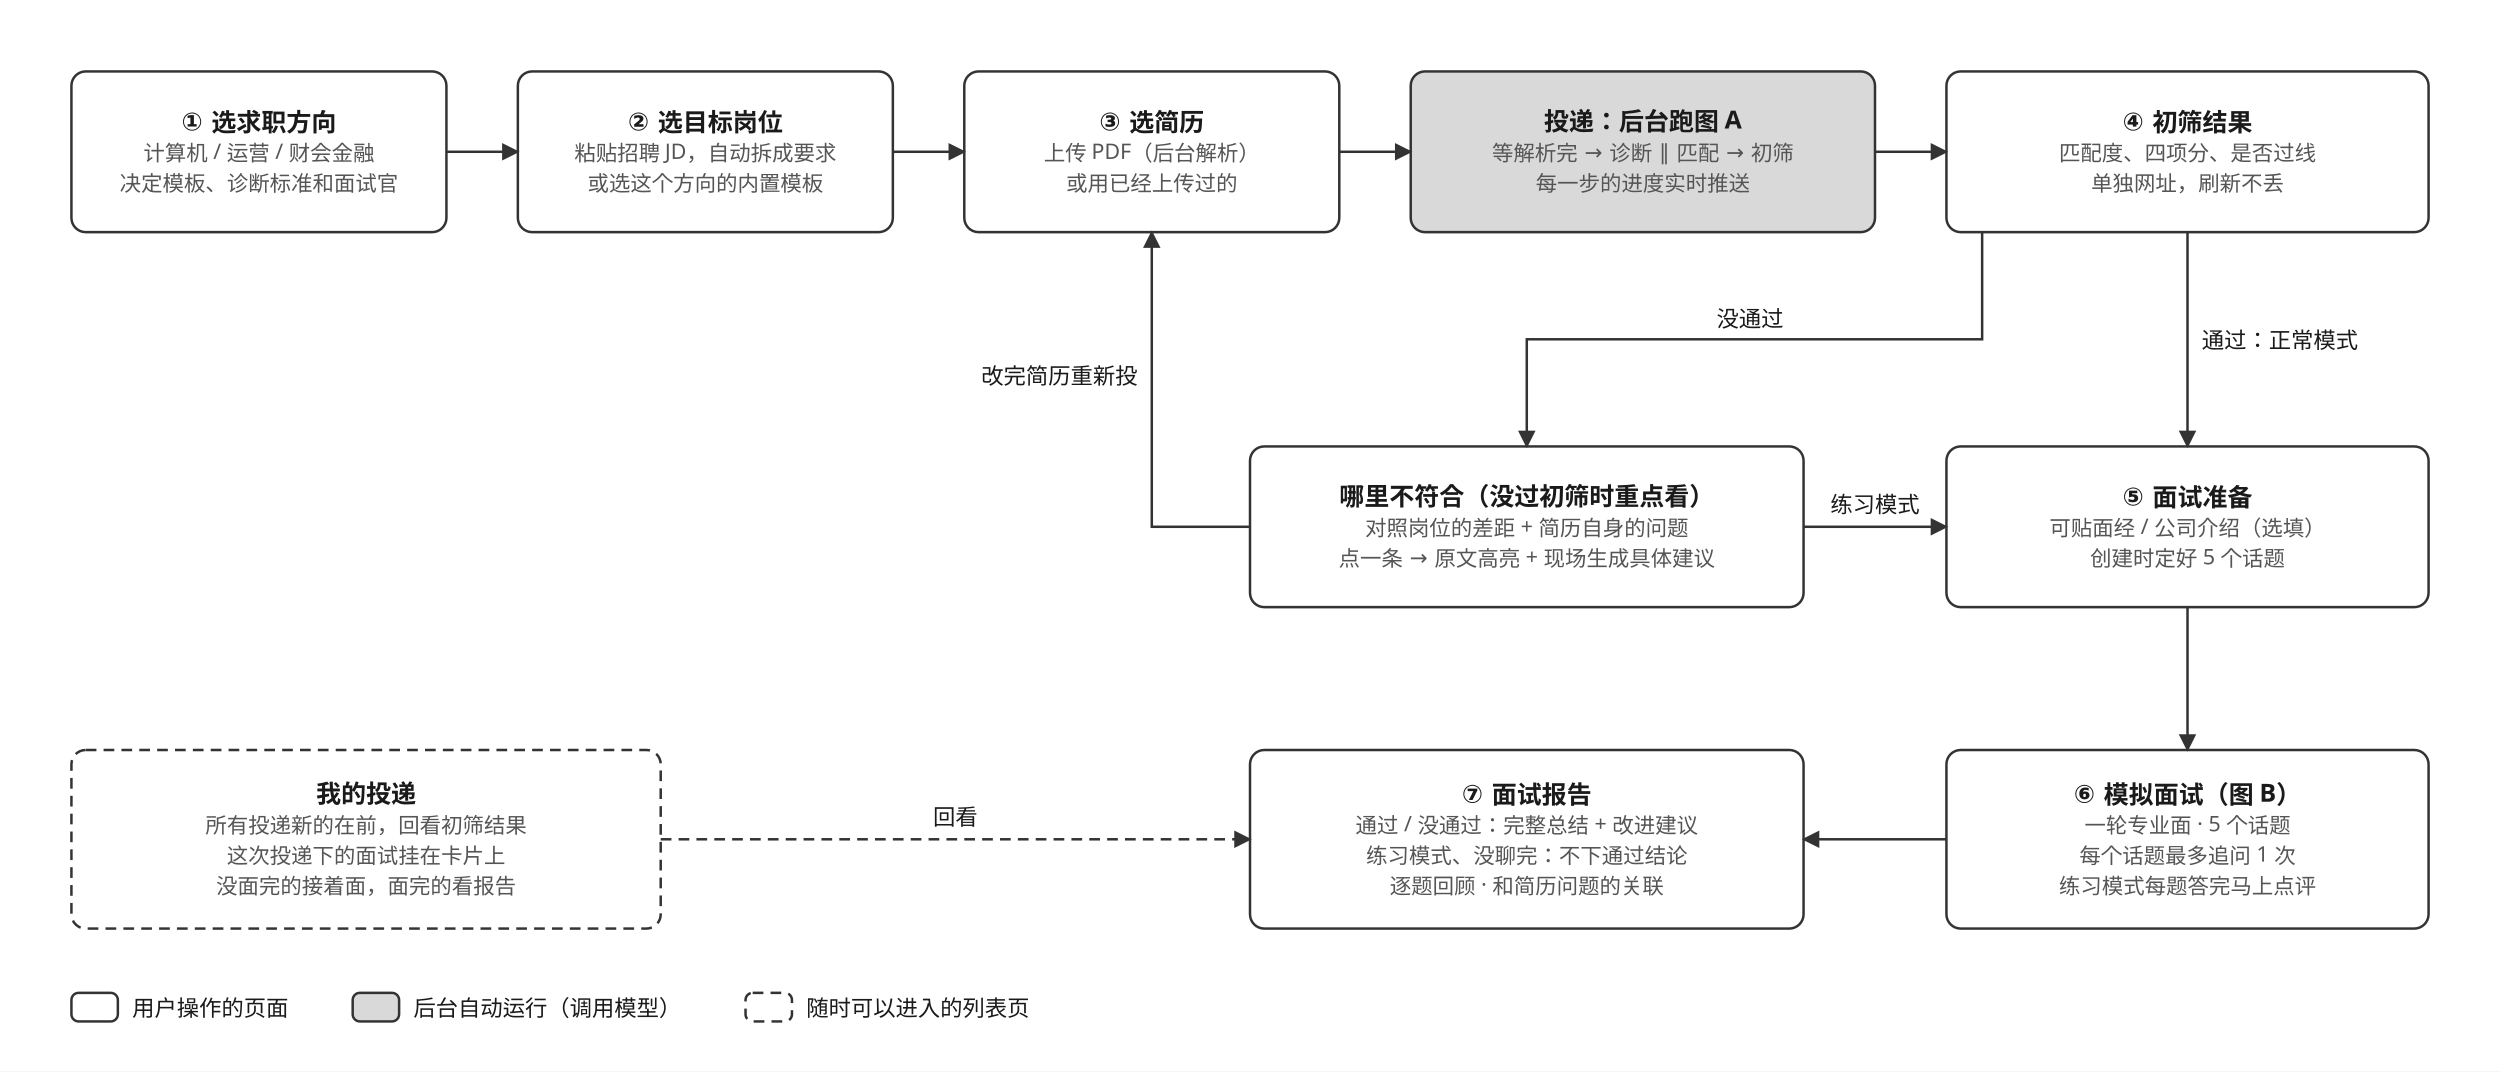
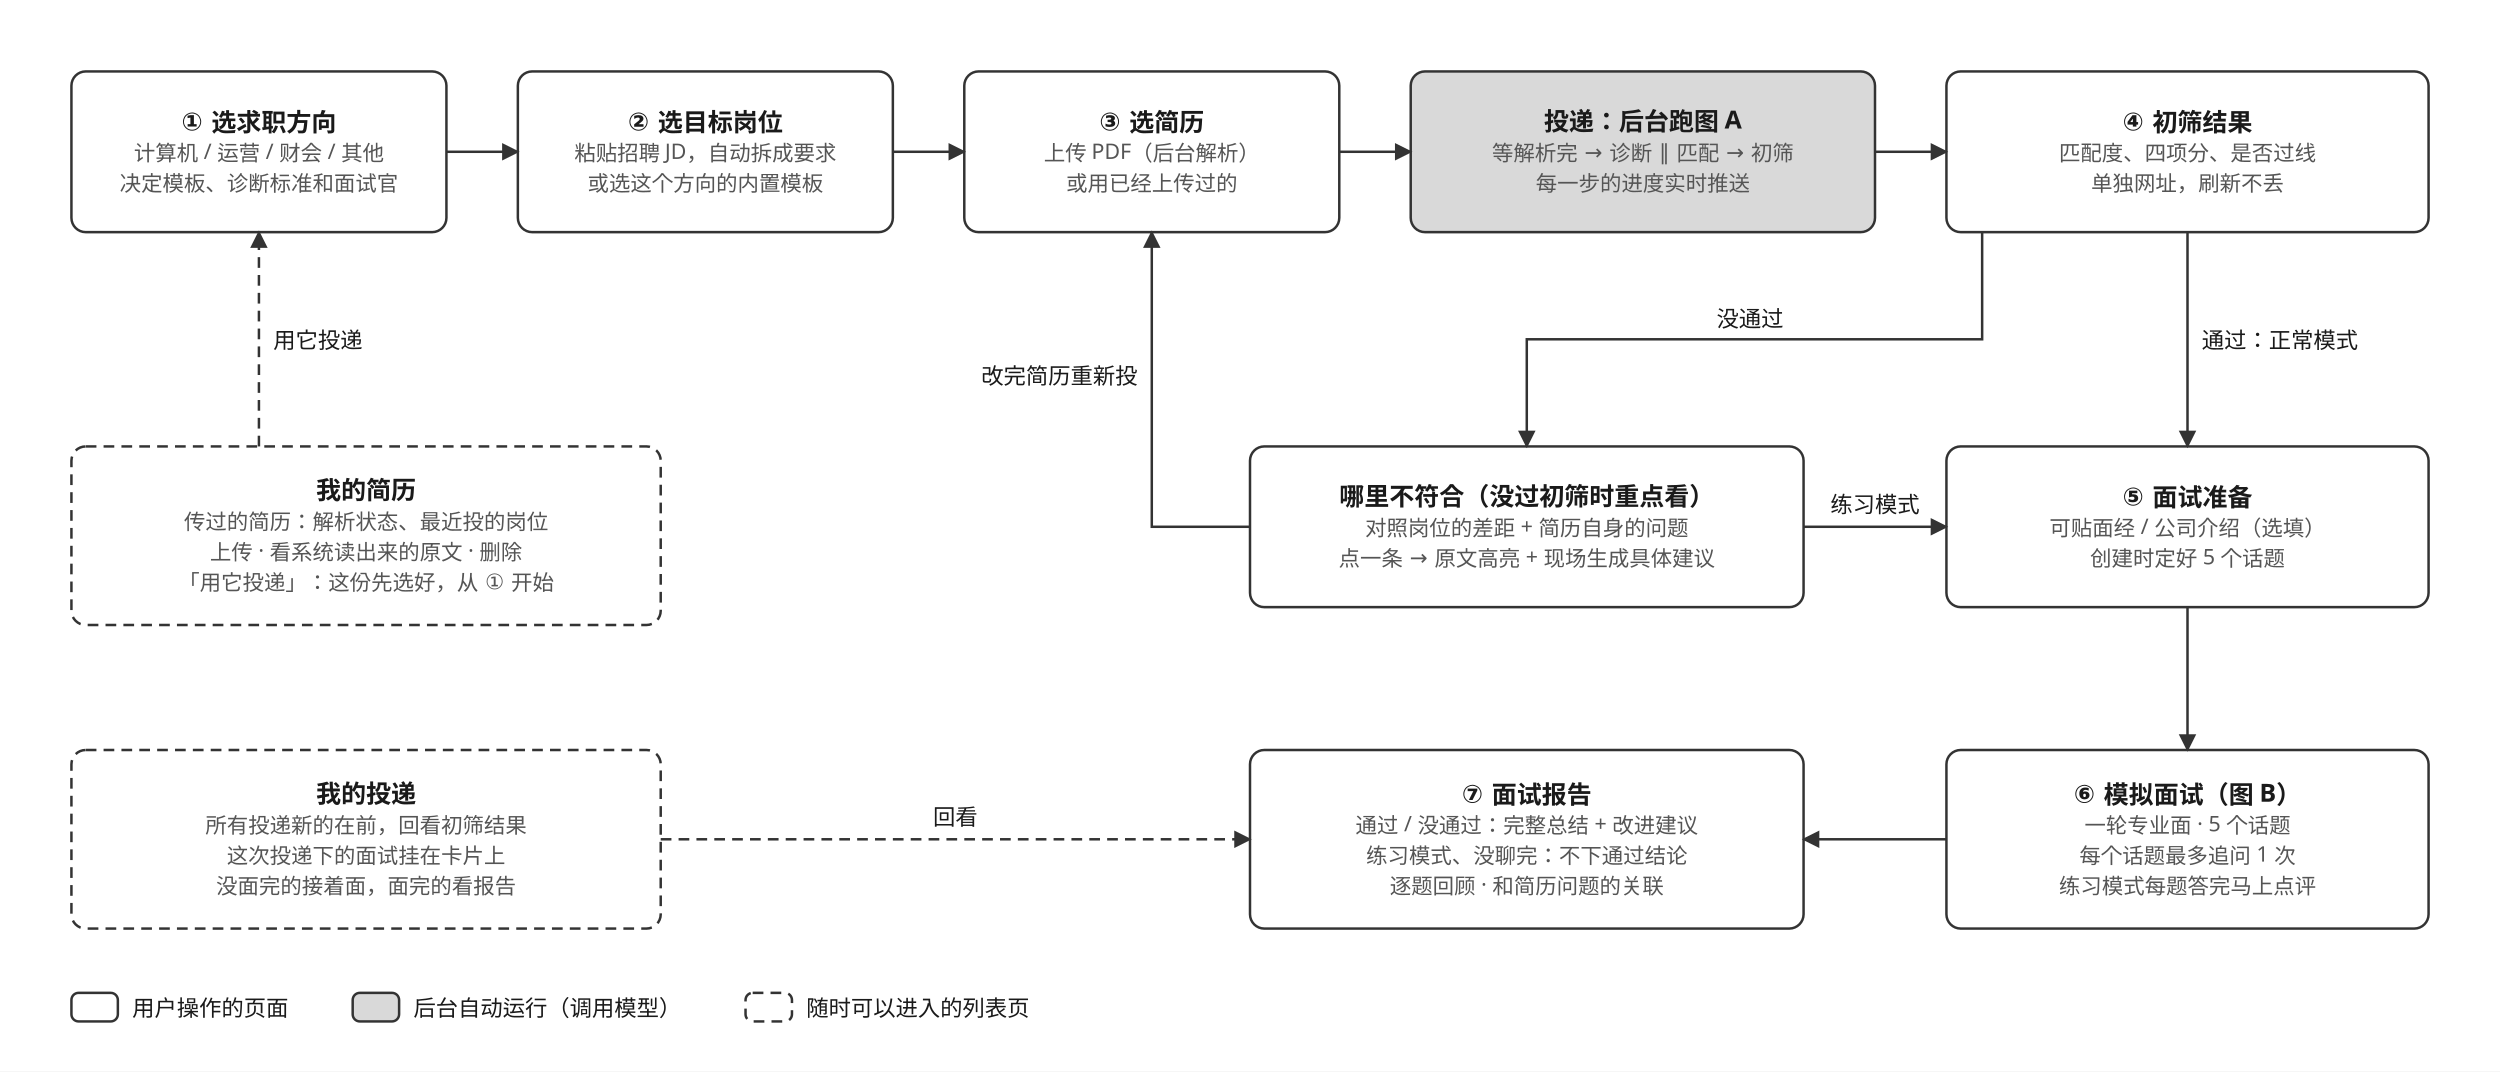
<svg xmlns="http://www.w3.org/2000/svg" width="1400" height="600" viewBox="0 0 1400 600" font-family="Microsoft YaHei, SimHei, PingFang SC, sans-serif">
  <defs>
    <marker id="ah" viewBox="0 0 10 10" refX="9" refY="5" markerWidth="7" markerHeight="7" orient="auto-start-reverse">
      <path d="M0,0 L10,5 L0,10 z" fill="#333333" />
    </marker>
  </defs>
  <rect width="1400" height="600" fill="#fff" />
  <rect x="40.0" y="40.0" width="210.0" height="90.0" rx="8" fill="#fff" stroke="#333333" stroke-width="1.4" />
  <text x="145.0" y="73.0" font-size="14" font-weight="700" fill="#1a1a1a" text-anchor="middle">① 选求职方向</text>
-   <text x="145.0" y="90.0" font-size="12" font-weight="400" fill="#555555" text-anchor="middle">计算机 / 运营 / 财会金融</text>
+   <text x="145.0" y="90.0" font-size="12" font-weight="400" fill="#555555" text-anchor="middle">计算机 / 运营 / 财会 / 其他</text>
  <text x="145.0" y="107.0" font-size="12" font-weight="400" fill="#555555" text-anchor="middle">决定模板、诊断标准和面试官</text>
  <rect x="290.0" y="40.0" width="210.0" height="90.0" rx="8" fill="#fff" stroke="#333333" stroke-width="1.4" />
  <text x="395.0" y="73.0" font-size="14" font-weight="700" fill="#1a1a1a" text-anchor="middle">② 选目标岗位</text>
  <text x="395.0" y="90.0" font-size="12" font-weight="400" fill="#555555" text-anchor="middle">粘贴招聘 JD，自动拆成要求</text>
  <text x="395.0" y="107.0" font-size="12" font-weight="400" fill="#555555" text-anchor="middle">或选这个方向的内置模板</text>
  <rect x="540.0" y="40.0" width="210.0" height="90.0" rx="8" fill="#fff" stroke="#333333" stroke-width="1.4" />
  <text x="645.0" y="73.0" font-size="14" font-weight="700" fill="#1a1a1a" text-anchor="middle">③ 选简历</text>
  <text x="645.0" y="90.0" font-size="12" font-weight="400" fill="#555555" text-anchor="middle">上传 PDF（后台解析）</text>
  <text x="645.0" y="107.0" font-size="12" font-weight="400" fill="#555555" text-anchor="middle">或用已经上传过的</text>
  <rect x="790.0" y="40.0" width="260.0" height="90.0" rx="8" fill="#d9d9d9" stroke="#333333" stroke-width="1.4" />
  <text x="920.0" y="73.0" font-size="14" font-weight="700" fill="#1a1a1a" text-anchor="middle">投递：后台跑图 A</text>
  <text x="920.0" y="90.0" font-size="12" font-weight="400" fill="#555555" text-anchor="middle">等解析完 → 诊断 ∥ 匹配 → 初筛</text>
  <text x="920.0" y="107.0" font-size="12" font-weight="400" fill="#555555" text-anchor="middle">每一步的进度实时推送</text>
  <rect x="1090.0" y="40.0" width="270.0" height="90.0" rx="8" fill="#fff" stroke="#333333" stroke-width="1.4" />
  <text x="1225.0" y="73.0" font-size="14" font-weight="700" fill="#1a1a1a" text-anchor="middle">④ 初筛结果</text>
  <text x="1225.0" y="90.0" font-size="12" font-weight="400" fill="#555555" text-anchor="middle">匹配度、四项分、是否过线</text>
  <text x="1225.0" y="107.0" font-size="12" font-weight="400" fill="#555555" text-anchor="middle">单独网址，刷新不丢</text>
  <polyline points="250.0,85.0 290.0,85.0" fill="none" stroke="#333333" stroke-width="1.4" marker-end="url(#ah)" />
  <polyline points="500.0,85.0 540.0,85.0" fill="none" stroke="#333333" stroke-width="1.4" marker-end="url(#ah)" />
  <polyline points="750.0,85.0 790.0,85.0" fill="none" stroke="#333333" stroke-width="1.4" marker-end="url(#ah)" />
  <polyline points="1050.0,85.0 1090.0,85.0" fill="none" stroke="#333333" stroke-width="1.4" marker-end="url(#ah)" />
  <rect x="700.0" y="250.0" width="310.0" height="90.0" rx="8" fill="#fff" stroke="#333333" stroke-width="1.4" />
  <text x="855.0" y="283.0" font-size="14" font-weight="700" fill="#1a1a1a" text-anchor="middle">哪里不符合（没过初筛时重点看）</text>
  <text x="855.0" y="300.0" font-size="12" font-weight="400" fill="#555555" text-anchor="middle">对照岗位的差距 + 简历自身的问题</text>
  <text x="855.0" y="317.0" font-size="12" font-weight="400" fill="#555555" text-anchor="middle">点一条 → 原文高亮 + 现场生成具体建议</text>
  <rect x="1090.0" y="250.0" width="270.0" height="90.0" rx="8" fill="#fff" stroke="#333333" stroke-width="1.4" />
  <text x="1225.0" y="283.0" font-size="14" font-weight="700" fill="#1a1a1a" text-anchor="middle">⑤ 面试准备</text>
  <text x="1225.0" y="300.0" font-size="12" font-weight="400" fill="#555555" text-anchor="middle">可贴面经 / 公司介绍（选填）</text>
  <text x="1225.0" y="317.0" font-size="12" font-weight="400" fill="#555555" text-anchor="middle">创建时定好 5 个话题</text>
  <polyline points="1225.0,130.0 1225.0,250.0" fill="none" stroke="#333333" stroke-width="1.4" marker-end="url(#ah)" />
  <text x="1233.0" y="195.0" font-size="12.5" font-weight="400" fill="#1a1a1a" text-anchor="start">通过：正常模式</text>
  <polyline points="1110.0,130.0 1110.0,190.0 855.0,190.0 855.0,250.0" fill="none" stroke="#333333" stroke-width="1.4" marker-end="url(#ah)" />
  <text x="980.0" y="183.0" font-size="12.5" font-weight="400" fill="#1a1a1a" text-anchor="middle">没通过</text>
  <polyline points="1010.0,295.0 1090.0,295.0" fill="none" stroke="#333333" stroke-width="1.4" marker-end="url(#ah)" />
  <text x="1050.0" y="287.0" font-size="12.5" font-weight="400" fill="#1a1a1a" text-anchor="middle">练习模式</text>
  <polyline points="700.0,295.0 645.0,295.0 645.0,130.0" fill="none" stroke="#333333" stroke-width="1.4" marker-end="url(#ah)" />
  <text x="637.0" y="215.0" font-size="12.5" font-weight="400" fill="#1a1a1a" text-anchor="end">改完简历重新投</text>
  <rect x="1090.0" y="420.0" width="270.0" height="100.0" rx="8" fill="#fff" stroke="#333333" stroke-width="1.4" />
  <text x="1225.0" y="449.5" font-size="14" font-weight="700" fill="#1a1a1a" text-anchor="middle">⑥ 模拟面试（图 B）</text>
  <text x="1225.0" y="466.5" font-size="12" font-weight="400" fill="#555555" text-anchor="middle">一轮专业面 · 5 个话题</text>
  <text x="1225.0" y="483.5" font-size="12" font-weight="400" fill="#555555" text-anchor="middle">每个话题最多追问 1 次</text>
  <text x="1225.0" y="500.5" font-size="12" font-weight="400" fill="#555555" text-anchor="middle">练习模式每题答完马上点评</text>
  <rect x="700.0" y="420.0" width="310.0" height="100.0" rx="8" fill="#fff" stroke="#333333" stroke-width="1.4" />
  <text x="855.0" y="449.5" font-size="14" font-weight="700" fill="#1a1a1a" text-anchor="middle">⑦ 面试报告</text>
  <text x="855.0" y="466.5" font-size="12" font-weight="400" fill="#555555" text-anchor="middle">通过 / 没通过：完整总结 + 改进建议</text>
  <text x="855.0" y="483.5" font-size="12" font-weight="400" fill="#555555" text-anchor="middle">练习模式、没聊完：不下通过结论</text>
  <text x="855.0" y="500.5" font-size="12" font-weight="400" fill="#555555" text-anchor="middle">逐题回顾 · 和简历问题的关联</text>
  <rect x="40.0" y="420.0" width="330.0" height="100.0" rx="8" fill="#fff" stroke="#333333" stroke-width="1.4" stroke-dasharray="6 4" />
  <text x="205.0" y="449.5" font-size="14" font-weight="700" fill="#1a1a1a" text-anchor="middle">我的投递</text>
  <text x="205.0" y="466.5" font-size="12" font-weight="400" fill="#555555" text-anchor="middle">所有投递新的在前，回看初筛结果</text>
  <text x="205.0" y="483.5" font-size="12" font-weight="400" fill="#555555" text-anchor="middle">这次投递下的面试挂在卡片上</text>
  <text x="205.0" y="500.5" font-size="12" font-weight="400" fill="#555555" text-anchor="middle">没面完的接着面，面完的看报告</text>
  <polyline points="1225.0,340.0 1225.0,420.0" fill="none" stroke="#333333" stroke-width="1.4" marker-end="url(#ah)" />
  <polyline points="1090.0,470.0 1010.0,470.0" fill="none" stroke="#333333" stroke-width="1.4" marker-end="url(#ah)" />
  <polyline points="370.0,470.0 700.0,470.0" fill="none" stroke="#333333" stroke-width="1.4" marker-end="url(#ah)" stroke-dasharray="6 4" />
  <text x="535.0" y="462.0" font-size="12.5" font-weight="400" fill="#1a1a1a" text-anchor="middle">回看</text>
+   <rect x="40.0" y="250.0" width="330.0" height="100.0" rx="8" fill="#fff" stroke="#333333" stroke-width="1.4" stroke-dasharray="6 4" />
+   <text x="205.0" y="279.5" font-size="14" font-weight="700" fill="#1a1a1a" text-anchor="middle">我的简历</text>
+   <text x="205.0" y="296.5" font-size="12" font-weight="400" fill="#555555" text-anchor="middle">传过的简历：解析状态、最近投的岗位</text>
+   <text x="205.0" y="313.5" font-size="12" font-weight="400" fill="#555555" text-anchor="middle">上传 · 看系统读出来的原文 · 删除</text>
+   <text x="205.0" y="330.5" font-size="12" font-weight="400" fill="#555555" text-anchor="middle">「用它投递」：这份先选好，从 ① 开始</text>
+   <polyline points="145.0,250.0 145.0,130.0" fill="none" stroke="#333333" stroke-width="1.4" marker-end="url(#ah)" stroke-dasharray="6 4" />
+   <text x="153.0" y="195.0" font-size="12.5" font-weight="400" fill="#1a1a1a" text-anchor="start">用它投递</text>
  <rect x="40.0" y="556.0" width="26.0" height="16.0" rx="4" fill="#fff" stroke="#333333" stroke-width="1.4" />
  <text x="74.0" y="569.0" font-size="12.5" font-weight="400" fill="#1a1a1a" text-anchor="start">用户操作的页面</text>
  <rect x="197.5" y="556.0" width="26.0" height="16.0" rx="4" fill="#d9d9d9" stroke="#333333" stroke-width="1.4" />
  <text x="231.5" y="569.0" font-size="12.5" font-weight="400" fill="#1a1a1a" text-anchor="start">后台自动运行（调用模型）</text>
  <rect x="417.5" y="556.0" width="26.0" height="16.0" rx="4" fill="#fff" stroke="#333333" stroke-width="1.4" stroke-dasharray="6 4" />
  <text x="451.5" y="569.0" font-size="12.5" font-weight="400" fill="#1a1a1a" text-anchor="start">随时可以进入的列表页</text>
</svg>
